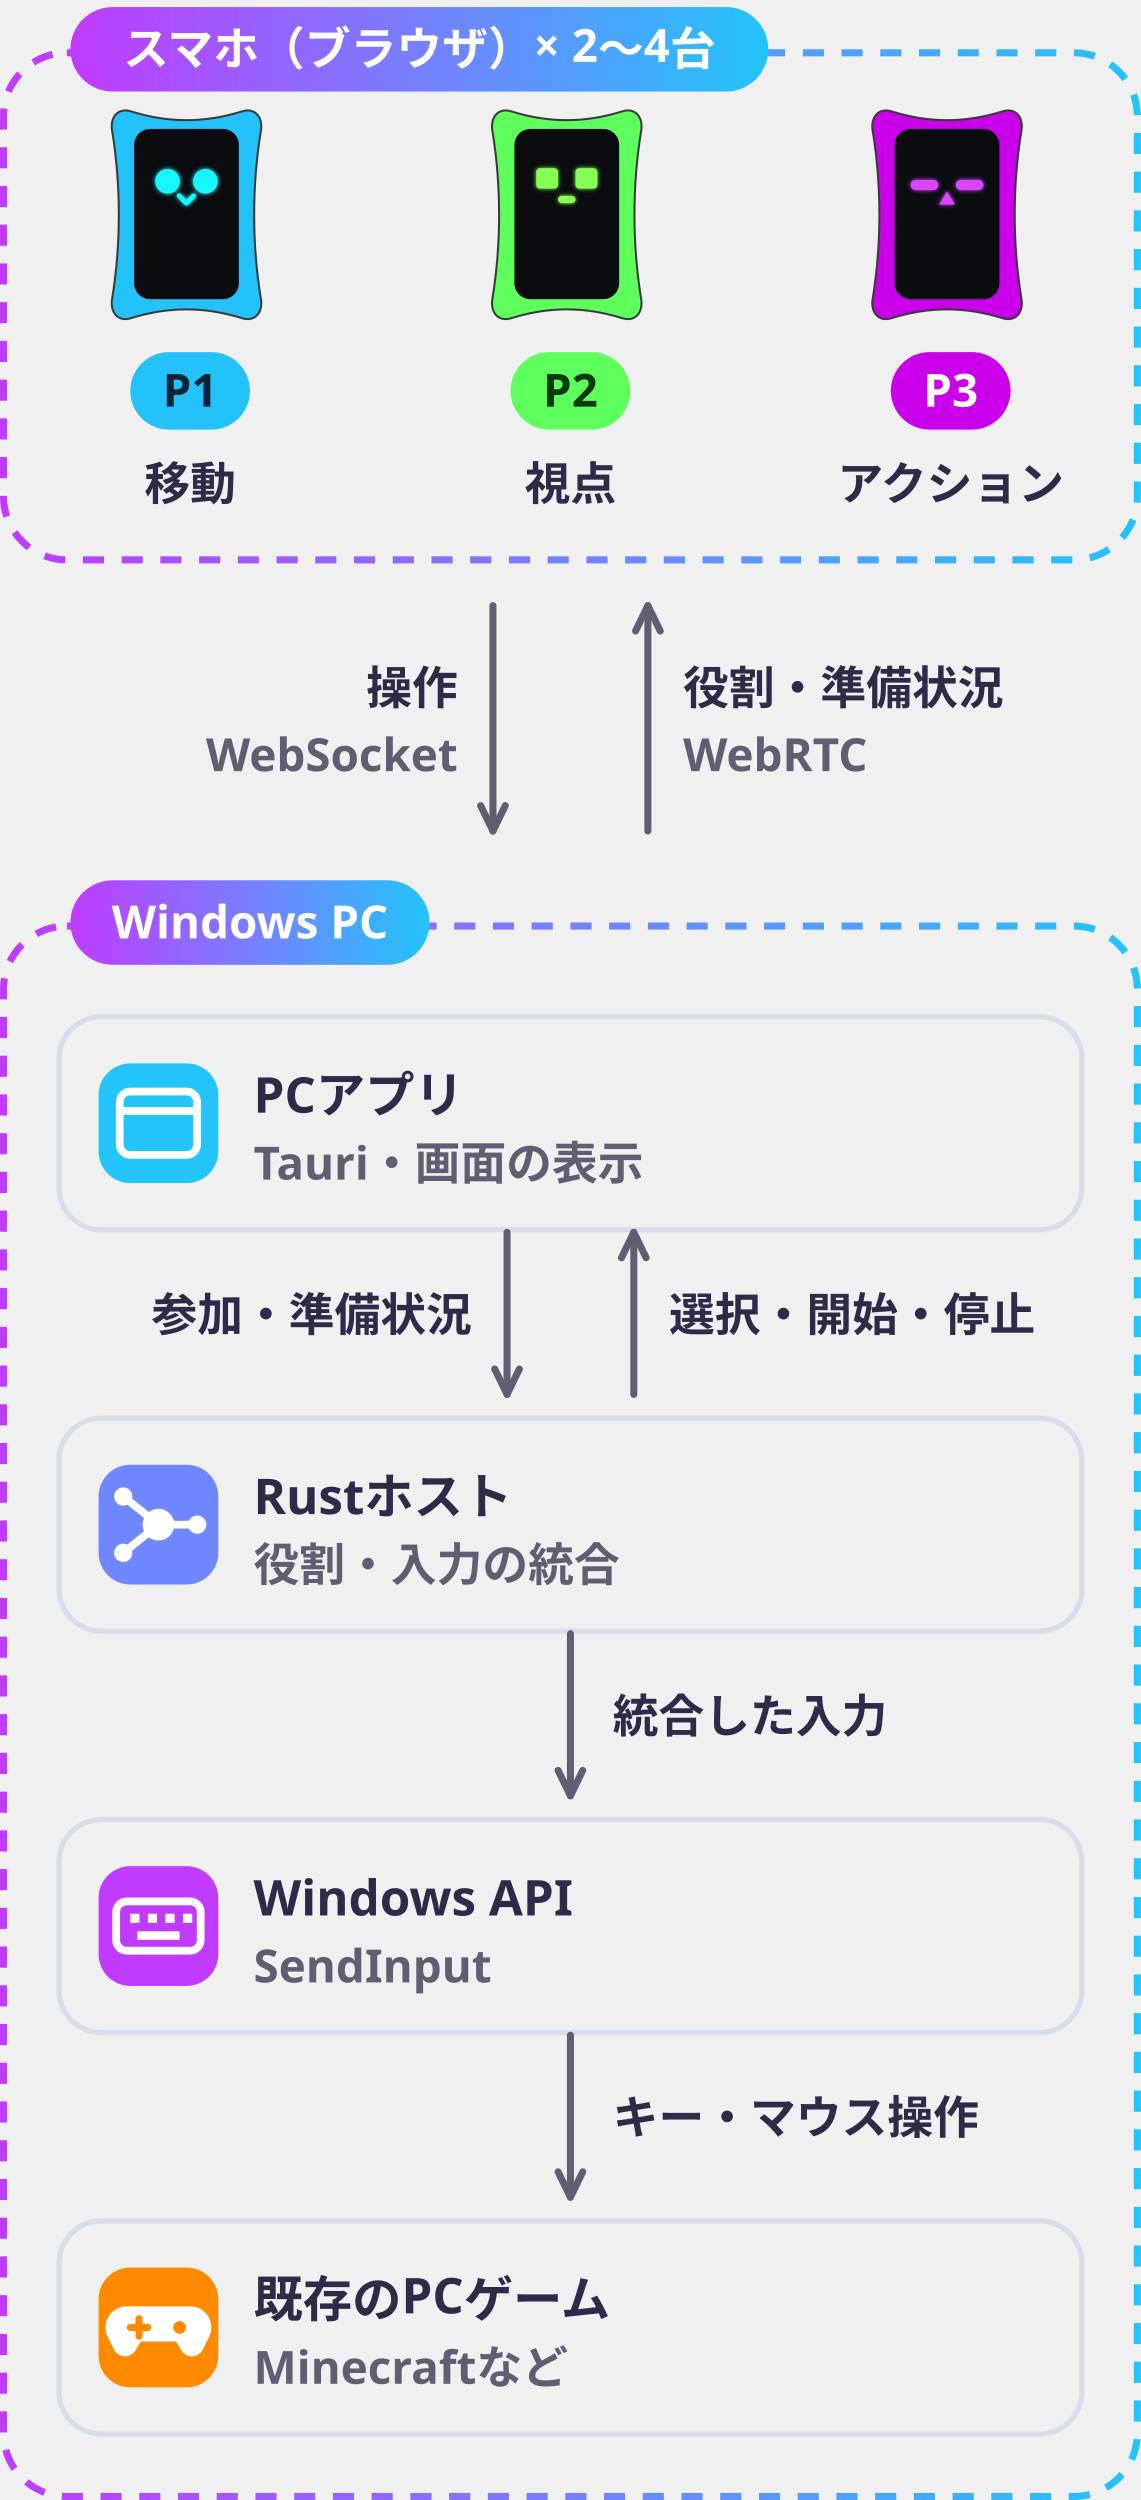
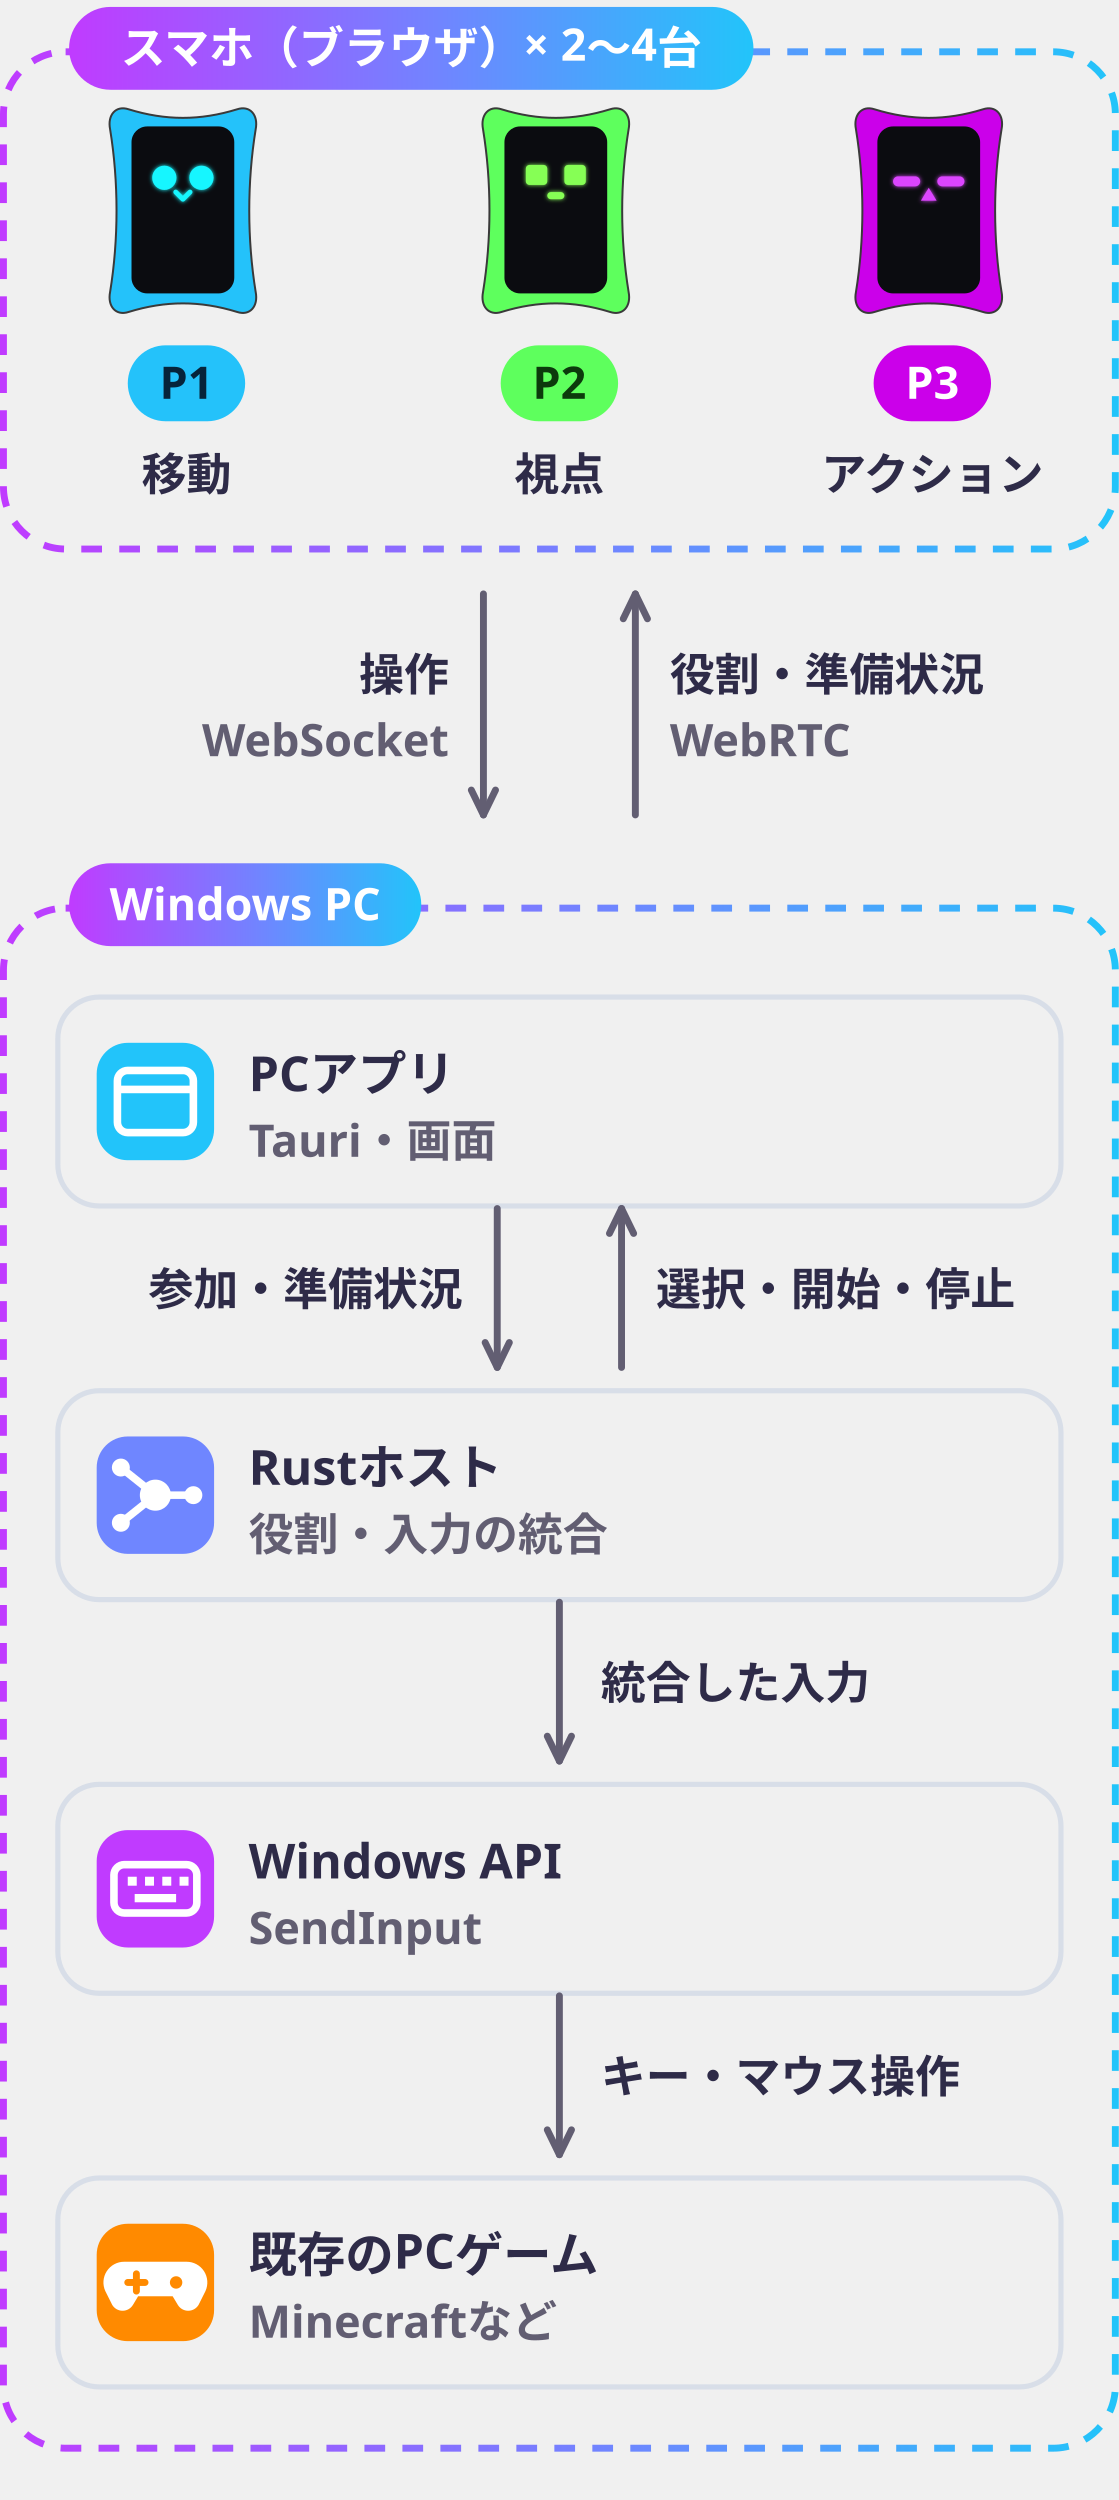
- <svg xmlns="http://www.w3.org/2000/svg" viewBox="0 0 324 710" width="324" height="710" role="img">
+ <svg xmlns="http://www.w3.org/2000/svg" viewBox="0 0 324 724" width="324" height="724" role="img">
  <defs>
    <filter id="glow" x="-30%" y="-30%" width="160%" height="160%">
      <feGaussianBlur stdDeviation="1.6" result="b" />
      <feMerge>
        <feMergeNode in="b" />
        <feMergeNode in="SourceGraphic" />
      </feMerge>
    </filter>
    <linearGradient id="brand" x1="0" y1="0" x2="1" y2="0">
      <stop offset="0" stop-color="#C03BFF" />
      <stop offset=".55" stop-color="#6F86FF" />
      <stop offset="1" stop-color="#22C4FA" />
    </linearGradient>
    <linearGradient id="bg" x1="0" y1="0" x2="1" y2="1">
      <stop offset="0" stop-color="#E8FAFF" />
      <stop offset="1" stop-color="#FFF5DC" />
    </linearGradient>
    <style>
.jp{font-family:'Hiragino Sans','Hiragino Kaku Gothic ProN','Yu Gothic UI','Yu Gothic','Meiryo','Noto Sans JP','Noto Sans CJK JP',sans-serif}
.disp{font-family:Impact,Haettenschweiler,'Anton','Arial Narrow Bold','Arial Black',sans-serif}
.gh{font-family:-apple-system,BlinkMacSystemFont,'Segoe UI','Noto Sans',Helvetica,Arial,sans-serif}
.rnd{font-family:RcRounded,'Hiragino Maru Gothic ProN','Yu Gothic UI','Noto Sans JP',sans-serif}
.hand{font-family:RcHand,'Hiragino Maru Gothic ProN','Yu Gothic UI','Noto Sans JP',sans-serif}
.mono{font-family:ui-monospace,SFMono-Regular,'Cascadia Mono',Consolas,'Liberation Mono',monospace}

@keyframes bob{0%,100%{transform:translateY(0)}50%{transform:translateY(-5px)}}
@keyframes blink{0%,90%,100%{transform:scaleY(1)}94%{transform:scaleY(.12)}}
@keyframes flow{to{stroke-dashoffset:-28}}
@keyframes pulse{0%,100%{opacity:.55}50%{opacity:1}}
.bob{animation:bob 2.6s ease-in-out infinite}
.eyes{transform-box:fill-box;transform-origin:center;animation:blink 4.8s infinite}
.flow{stroke-dasharray:6 8;animation:flow 1.1s linear infinite}
.pulse{animation:pulse 2.4s ease-in-out infinite}
@media (prefers-reduced-motion:reduce){.bob,.eyes,.flow,.pulse{animation:none}}
</style>
  </defs>
  <rect x="1" y="263" width="322" height="446" rx="18" fill="none" stroke="url(#brand)" stroke-width="2" stroke-dasharray="6 5" />
  <rect x="20" y="250" width="102.0" height="24" rx="12" fill="url(#brand)" />
  <text x="71.0" y="266.5" class="gh" font-size="13" font-weight="700" fill="#FFFFFF" text-anchor="middle">Windows PC</text>
  <rect x="1" y="15" width="322" height="144" rx="18" fill="none" stroke="url(#brand)" stroke-width="2" stroke-dasharray="6 5" />
  <rect x="20" y="2" width="198.2" height="24" rx="12" fill="url(#brand)" />
  <text x="119.1" y="18.5" class="gh" font-size="13" font-weight="700" fill="#FFFFFF" text-anchor="middle">スマホ（ブラウザ）× 2〜4台</text>
  <g transform="translate(32.3 30.0) scale(0.4133)">
    <g>
      <path d="M12 4C38 12 62 12 88 4C97 1 103 8 101 18C95 55 95 95 101 132C103 142 97 149 88 146C62 138 38 138 12 146C3 149-3 142-1 132C5 95 5 55-1 18C-3 8 3 1 12 4Z" fill="#24C2FA" stroke="#3A3A3A" stroke-width="1.4" />
      <rect x="14" y="16" width="72" height="117" rx="11" fill="#0B0C10" />
      <g filter="url(#glow)" transform="translate(0 6)">
        <g>
          <circle cx="37" cy="46" r="8.5" fill="#19F6FF" />
          <circle cx="63" cy="46" r="8.5" fill="#19F6FF" />
        </g>
        <path d="M45 56l5 5 5-5" fill="none" stroke="#19F6FF" stroke-width="3.4" stroke-linecap="round" stroke-linejoin="round" />
      </g>
    </g>
  </g>
  <rect x="37.0" y="100" width="34" height="22" rx="11" fill="#24C2FA" />
  <text x="54.0" y="115.5" class="gh" font-size="13" font-weight="700" fill="#06243A" text-anchor="middle">P1</text>
  <text x="54.0" y="142" class="gh" font-size="13" font-weight="700" fill="#2E2B48" text-anchor="middle">移動</text>
  <g transform="translate(140.3 30.0) scale(0.4133)">
    <g>
      <path d="M12 4C38 12 62 12 88 4C97 1 103 8 101 18C95 55 95 95 101 132C103 142 97 149 88 146C62 138 38 138 12 146C3 149-3 142-1 132C5 95 5 55-1 18C-3 8 3 1 12 4Z" fill="#5EFF5D" stroke="#3A3A3A" stroke-width="1.4" />
      <rect x="14" y="16" width="72" height="117" rx="11" fill="#0B0C10" />
      <g filter="url(#glow)" transform="translate(0 6)">
        <g>
          <rect x="29" y="37" width="15" height="14" rx="2.5" fill="#86FF55" />
          <rect x="56" y="37" width="15" height="14" rx="2.5" fill="#86FF55" />
        </g>
        <rect x="44" y="56" width="12" height="5" rx="2.5" fill="#86FF55" />
      </g>
    </g>
  </g>
  <rect x="145.0" y="100" width="34" height="22" rx="11" fill="#5EFF5D" />
  <text x="162.0" y="115.5" class="gh" font-size="13" font-weight="700" fill="#0C3A0C" text-anchor="middle">P2</text>
  <text x="162.0" y="142" class="gh" font-size="13" font-weight="700" fill="#2E2B48" text-anchor="middle">視点</text>
  <g transform="translate(248.3 30.0) scale(0.4133)">
    <g>
      <path d="M12 4C38 12 62 12 88 4C97 1 103 8 101 18C95 55 95 95 101 132C103 142 97 149 88 146C62 138 38 138 12 146C3 149-3 142-1 132C5 95 5 55-1 18C-3 8 3 1 12 4Z" fill="#CB00EA" stroke="#3A3A3A" stroke-width="1.4" />
      <rect x="14" y="16" width="72" height="117" rx="11" fill="#0B0C10" />
      <g filter="url(#glow)" transform="translate(0 6)">
        <g>
          <rect x="25" y="45" width="19" height="7" rx="3.5" fill="#DC45FF" />
          <rect x="56" y="45" width="19" height="7" rx="3.5" fill="#DC45FF" />
        </g>
        <path d="M50 53l-5.5 9h11z" fill="#DC45FF" />
      </g>
    </g>
  </g>
  <rect x="253.0" y="100" width="34" height="22" rx="11" fill="#CB00EA" />
  <text x="270.0" y="115.5" class="gh" font-size="13" font-weight="700" fill="#FFFFFF" text-anchor="middle">P3</text>
  <text x="270.0" y="142" class="gh" font-size="13" font-weight="700" fill="#2E2B48" text-anchor="middle">アクション</text>
  <path d="M140.0 172L140.0 236" stroke="#625E72" stroke-width="2" stroke-linecap="round" />
  <path d="M136.5 228.8L140.0 236L143.5 228.8" fill="none" stroke="#625E72" stroke-width="2" stroke-linecap="round" stroke-linejoin="round" />
  <path d="M184.0 236L184.0 172" stroke="#625E72" stroke-width="2" stroke-linecap="round" />
  <path d="M187.5 179.2L184.0 172L180.5 179.2" fill="none" stroke="#625E72" stroke-width="2" stroke-linecap="round" stroke-linejoin="round" />
  <text x="130.0" y="200" class="gh" font-size="13" font-weight="700" fill="#2E2B48" text-anchor="end">操作</text>
  <text x="130.0" y="219" class="gh" font-size="13" font-weight="600" fill="#625E72" text-anchor="end">WebSocket</text>
  <text x="194.0" y="200" class="gh" font-size="13" font-weight="700" fill="#2E2B48" text-anchor="start">役割・準備状況</text>
  <text x="194.0" y="219" class="gh" font-size="13" font-weight="600" fill="#625E72" text-anchor="start">WebRTC</text>
  <rect x="16.75" y="288.75" width="290.5" height="60.5" rx="12" fill="none" stroke="#D8DEE8" stroke-width="1.5" />
  <rect x="28" y="302" width="34" height="34" rx="9" fill="#22C4FA" />
  <rect x="34" y="310" width="22" height="18" rx="3" fill="none" stroke="#FFFFFF" stroke-width="2.2" />
  <path d="M34 315.5h22" stroke="#FFFFFF" stroke-width="2.2" />
  <text x="72" y="316" class="gh" font-size="14" font-weight="700" fill="#2E2B48" text-anchor="start">PCアプリ</text>
-   <text x="72" y="335" class="gh" font-size="13" font-weight="600" fill="#625E72" text-anchor="start">Tauri・画面の表示</text>
+   <text x="72" y="335" class="gh" font-size="13" font-weight="600" fill="#625E72" text-anchor="start">Tauri・画面</text>
  <path d="M144.0 350L144.0 396" stroke="#625E72" stroke-width="2" stroke-linecap="round" />
  <path d="M140.5 388.8L144.0 396L147.5 388.8" fill="none" stroke="#625E72" stroke-width="2" stroke-linecap="round" stroke-linejoin="round" />
  <path d="M180.0 396L180.0 350" stroke="#625E72" stroke-width="2" stroke-linecap="round" />
  <path d="M183.5 357.2L180.0 350L176.5 357.2" fill="none" stroke="#625E72" stroke-width="2" stroke-linecap="round" stroke-linejoin="round" />
  <text x="134.0" y="378" class="gh" font-size="13" font-weight="700" fill="#2E2B48" text-anchor="end">参加・準備状況</text>
  <text x="190.0" y="378" class="gh" font-size="13" font-weight="700" fill="#2E2B48" text-anchor="start">選択・開始・停止</text>
  <rect x="16.75" y="402.75" width="290.5" height="60.5" rx="12" fill="none" stroke="#D8DEE8" stroke-width="1.5" />
  <rect x="28" y="416" width="34" height="34" rx="9" fill="#6F86FF" />
  <circle cx="45" cy="433" r="4.5" fill="#FFFFFF" />
  <path d="M35 425L45 433" stroke="#FFFFFF" stroke-width="2.2" stroke-linecap="round" />
  <circle cx="35" cy="425" r="2.6" fill="#FFFFFF" />
  <path d="M35 441L45 433" stroke="#FFFFFF" stroke-width="2.2" stroke-linecap="round" />
  <circle cx="35" cy="441" r="2.6" fill="#FFFFFF" />
  <path d="M56 433L45 433" stroke="#FFFFFF" stroke-width="2.2" stroke-linecap="round" />
  <circle cx="56" cy="433" r="2.6" fill="#FFFFFF" />
  <text x="72" y="430" class="gh" font-size="14" font-weight="700" fill="#2E2B48" text-anchor="start">Rustホスト</text>
  <text x="72" y="449" class="gh" font-size="13" font-weight="600" fill="#625E72" text-anchor="start">役割・入力の統合</text>
  <path d="M162.0 464L162.0 510" stroke="#625E72" stroke-width="2" stroke-linecap="round" />
  <path d="M158.5 502.8L162.0 510L165.5 502.8" fill="none" stroke="#625E72" stroke-width="2" stroke-linecap="round" stroke-linejoin="round" />
  <text x="174.0" y="492" class="gh" font-size="13" font-weight="700" fill="#2E2B48" text-anchor="start">統合した入力</text>
  <rect x="16.75" y="516.75" width="290.5" height="60.5" rx="12" fill="none" stroke="#D8DEE8" stroke-width="1.5" />
  <rect x="28" y="530" width="34" height="34" rx="9" fill="#C03BFF" />
  <rect x="33" y="540" width="24" height="14" rx="3" fill="none" stroke="#FFFFFF" stroke-width="2.2" />
  <rect x="37" y="543.5" width="2.6" height="2.6" fill="#FFFFFF" />
  <rect x="42" y="543.5" width="2.6" height="2.6" fill="#FFFFFF" />
  <rect x="47" y="543.5" width="2.6" height="2.6" fill="#FFFFFF" />
  <rect x="52" y="543.5" width="2.6" height="2.6" fill="#FFFFFF" />
  <rect x="39" y="548.5" width="12" height="2.4" fill="#FFFFFF" />
  <text x="72" y="544" class="gh" font-size="14" font-weight="700" fill="#2E2B48" text-anchor="start">Windows API</text>
  <text x="72" y="563" class="gh" font-size="13" font-weight="600" fill="#625E72" text-anchor="start">SendInput</text>
  <path d="M162.0 578L162.0 624" stroke="#625E72" stroke-width="2" stroke-linecap="round" />
  <path d="M158.5 616.8L162.0 624L165.5 616.8" fill="none" stroke="#625E72" stroke-width="2" stroke-linecap="round" stroke-linejoin="round" />
  <text x="174.0" y="606" class="gh" font-size="13" font-weight="700" fill="#2E2B48" text-anchor="start">キー・マウス操作</text>
  <rect x="16.75" y="630.75" width="290.5" height="60.5" rx="12" fill="none" stroke="#D8DEE8" stroke-width="1.5" />
  <rect x="28" y="644" width="34" height="34" rx="9" fill="#FF8A00" />
  <path d="M36 655h18a6 6 0 0 1 5.5 8.5l-2 4a3.5 3.5 0 0 1-6 0l-1.5-2.5h-10l-1.5 2.5a3.5 3.5 0 0 1-6 0l-2-4A6 6 0 0 1 36 655z" fill="#FFFFFF" />
  <path d="M37 661h5M39.5 658.5v5" stroke="#FF8A00" stroke-width="2" stroke-linecap="round" />
  <circle cx="51" cy="661" r="1.8" fill="#FF8A00" />
  <text x="72" y="658" class="gh" font-size="14" font-weight="700" fill="#2E2B48" text-anchor="start">既存のPCゲーム</text>
  <text x="72" y="677" class="gh" font-size="13" font-weight="600" fill="#625E72" text-anchor="start">Minecraftなど</text>
</svg>
